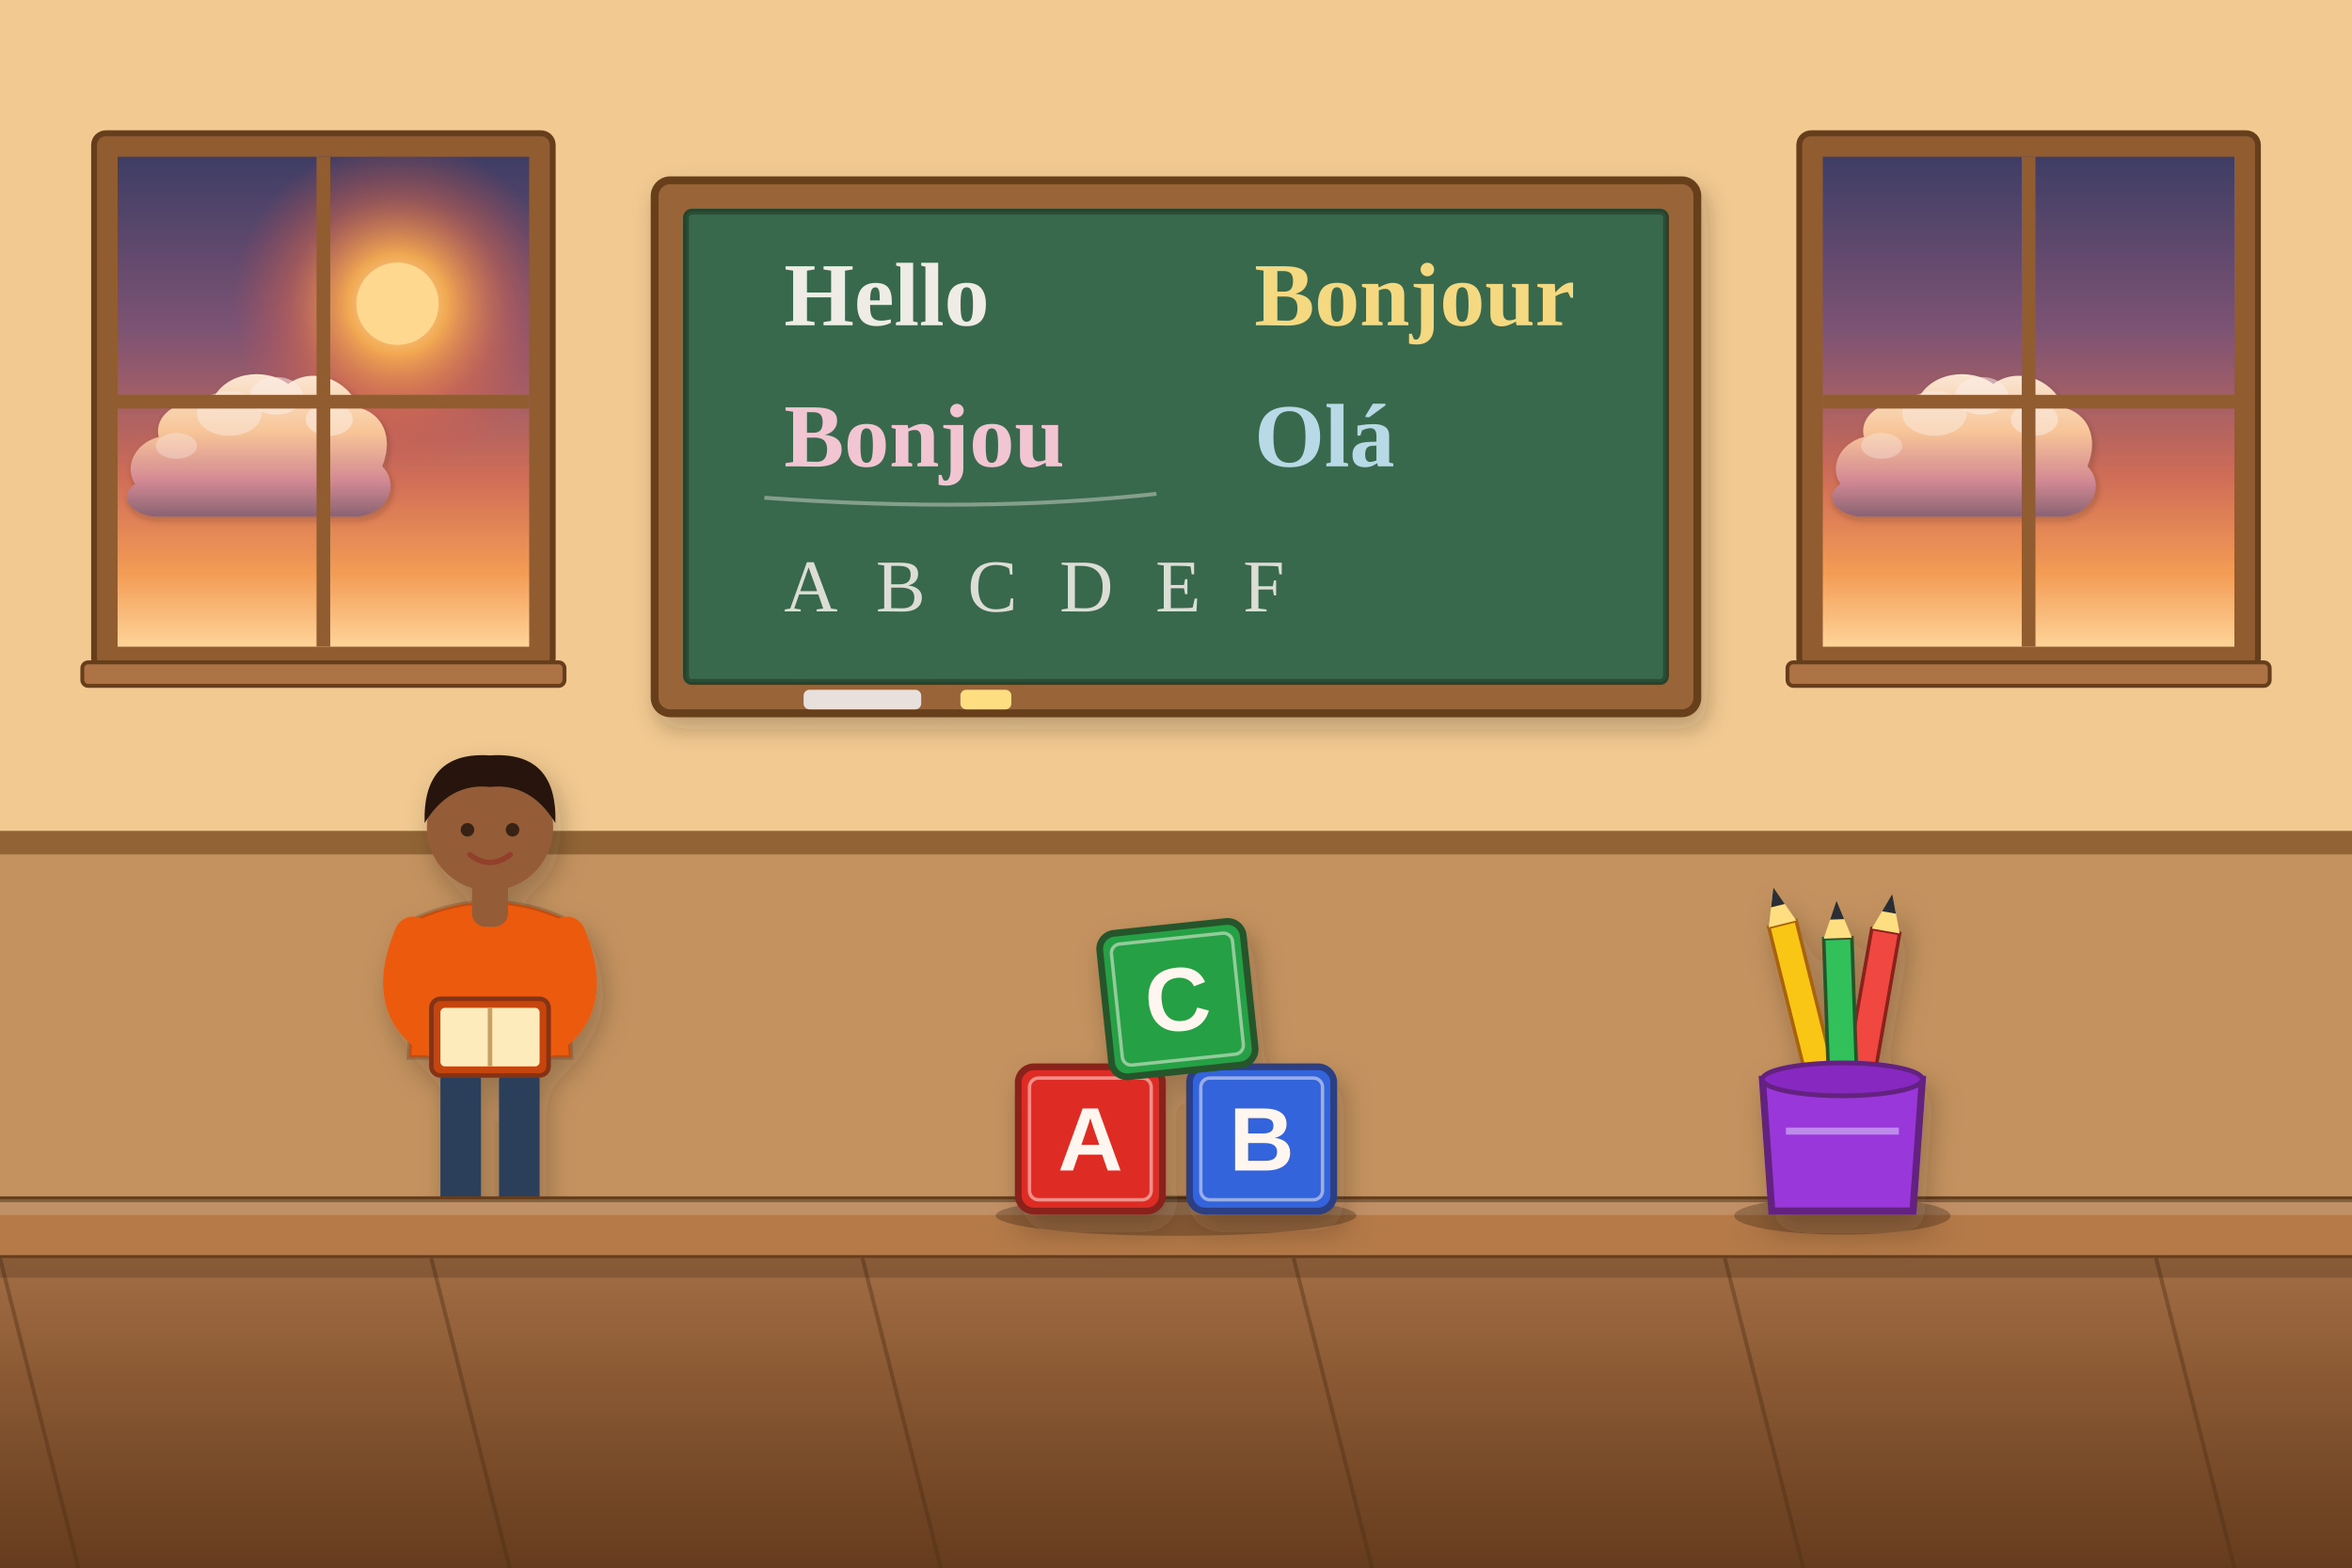
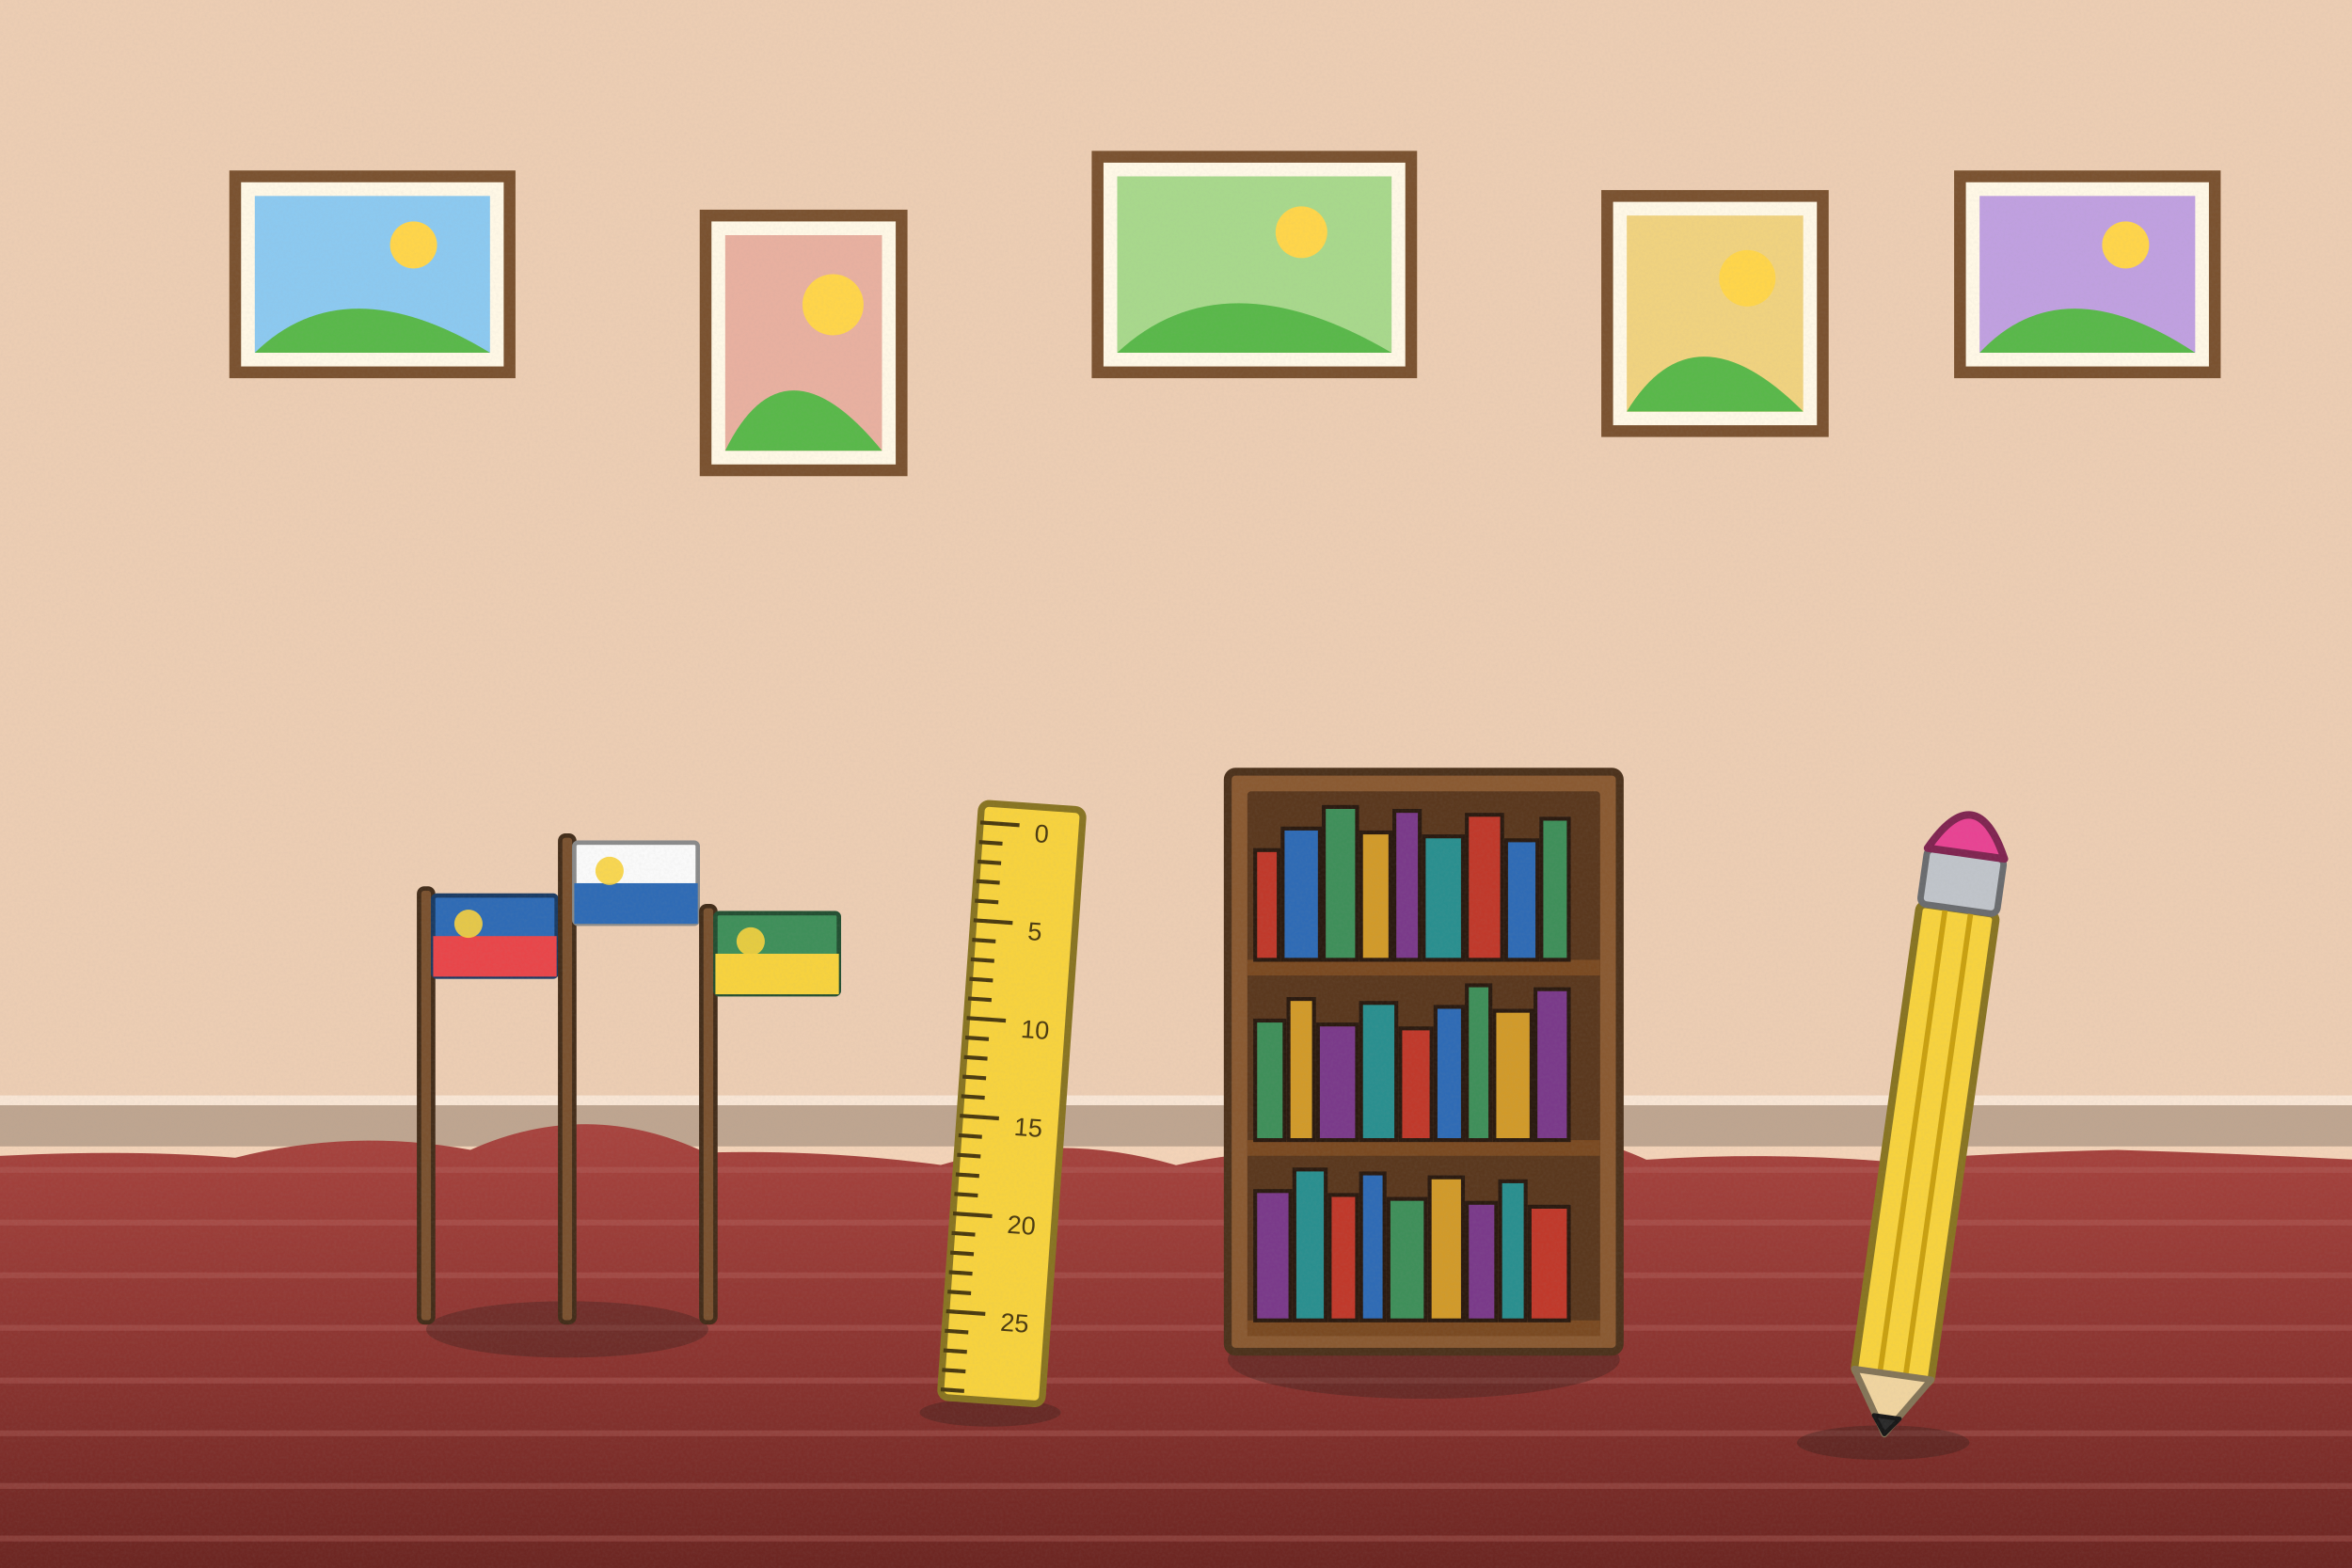
<svg xmlns="http://www.w3.org/2000/svg" viewBox="0 0 1200 800" width="1200" height="800">
  <defs>
-     <filter id="ghibliPaper" x="0%" y="0%" width="100%" height="100%">
-       <feTurbulence type="fractalNoise" baseFrequency="0.04" numOctaves="3" result="noise" seed="42" />
-       <feColorMatrix type="matrix" values="1 0 0 0 0  0 1 0 0 0  0 0 1 0 0  0 0 0 0.035 0" in="noise" result="coloredNoise" />
-       <feComposite operator="in" in2="SourceGraphic" />
-     </filter>
-     <filter id="softGlow" x="-20%" y="-20%" width="140%" height="140%">
-       <feGaussianBlur stdDeviation="8" result="blur" />
-       <feComposite in="SourceGraphic" in2="blur" operator="over" />
-     </filter>
-     <filter id="dropShadow" x="-20%" y="-20%" width="140%" height="140%">
-       <feDropShadow dx="3" dy="6" stdDeviation="6" flood-color="#141e28" flood-opacity="0.28" />
-     </filter>
-     <linearGradient id="skyDay" x1="0" y1="0" x2="0" y2="1">
-       <stop offset="0%" stop-color="#236ca7" />
-       <stop offset="35%" stop-color="#5fa3d6" />
-       <stop offset="70%" stop-color="#b8e1f2" />
-       <stop offset="100%" stop-color="#fdf3dc" />
-     </linearGradient>
-     <linearGradient id="skySunset" x1="0" y1="0" x2="0" y2="1">
-       <stop offset="0%" stop-color="#31396b" />
-       <stop offset="35%" stop-color="#73507b" />
-       <stop offset="65%" stop-color="#cb6b5c" />
-       <stop offset="85%" stop-color="#f29e5a" />
-       <stop offset="100%" stop-color="#fedaa2" />
-     </linearGradient>
-     <linearGradient id="skyDusk" x1="0" y1="0" x2="0" y2="1">
-       <stop offset="0%" stop-color="#121832" />
-       <stop offset="40%" stop-color="#262f56" />
-       <stop offset="70%" stop-color="#4e3d64" />
-       <stop offset="90%" stop-color="#915264" />
-       <stop offset="100%" stop-color="#d6846c" />
-     </linearGradient>
-     <linearGradient id="cloudBodyDay" x1="0" y1="0" x2="0" y2="1">
-       <stop offset="0%" stop-color="#ffffff" />
-       <stop offset="45%" stop-color="#fcf8f0" />
-       <stop offset="80%" stop-color="#d9e4ec" />
-       <stop offset="100%" stop-color="#b6c8d7" />
-     </linearGradient>
-     <linearGradient id="cloudBodySunset" x1="0" y1="0" x2="0" y2="1">
-       <stop offset="0%" stop-color="#fff5e6" />
-       <stop offset="40%" stop-color="#fbd0a5" />
-       <stop offset="75%" stop-color="#cf8ca0" />
-       <stop offset="100%" stop-color="#7e607c" />
-     </linearGradient>
-     <radialGradient id="sunGlowDay" cx="50%" cy="50%" r="50%">
-       <stop offset="0%" stop-color="#fffced" stop-opacity="1" />
-       <stop offset="35%" stop-color="#ffebaa" stop-opacity="0.85" />
-       <stop offset="70%" stop-color="#ffd573" stop-opacity="0.35" />
-       <stop offset="100%" stop-color="#ffd573" stop-opacity="0" />
-     </radialGradient>
-     <radialGradient id="sunGlowSunset" cx="50%" cy="50%" r="50%">
-       <stop offset="0%" stop-color="#fff8db" stop-opacity="1" />
-       <stop offset="30%" stop-color="#ffb753" stop-opacity="0.9" />
-       <stop offset="65%" stop-color="#f46e45" stop-opacity="0.4" />
-       <stop offset="100%" stop-color="#e04a43" stop-opacity="0" />
-     </radialGradient>
-     <linearGradient id="hillDistant" x1="0" y1="0" x2="0" y2="1">
-       <stop offset="0%" stop-color="#6e94a8" />
-       <stop offset="100%" stop-color="#93b9c7" />
-     </linearGradient>
-     <linearGradient id="hillMid" x1="0" y1="0" x2="0" y2="1">
-       <stop offset="0%" stop-color="#4a7c4f" />
-       <stop offset="50%" stop-color="#3c6a40" />
-       <stop offset="100%" stop-color="#2d5231" />
-     </linearGradient>
-     <linearGradient id="hillNear" x1="0" y1="0" x2="0" y2="1">
-       <stop offset="0%" stop-color="#699e4c" />
-       <stop offset="60%" stop-color="#4c7e33" />
-       <stop offset="100%" stop-color="#2f5720" />
-     </linearGradient>
-     <linearGradient id="woodTone" x1="0" y1="0" x2="0" y2="1">
-       <stop offset="0%" stop-color="#9c6d48" />
-       <stop offset="50%" stop-color="#784f30" />
-       <stop offset="100%" stop-color="#55341c" />
-     </linearGradient>
-     <linearGradient id="brassTone" x1="0" y1="0" x2="1" y2="1">
-       <stop offset="0%" stop-color="#ffe699" />
-       <stop offset="35%" stop-color="#d9a536" />
-       <stop offset="70%" stop-color="#996c14" />
-       <stop offset="100%" stop-color="#5e4007" />
+     <linearGradient id="woodTone" x1="0" y1="0" x2="1" y2="0">
+       <stop offset="0" stop-color="#a77649" />
+       <stop offset=".5" stop-color="#7d5231" />
+       <stop offset="1" stop-color="#5a381e" />
    </linearGradient>
    <linearGradient id="stoneTone" x1="0" y1="0" x2="0" y2="1">
-       <stop offset="0%" stop-color="#c5beb3" />
-       <stop offset="60%" stop-color="#999184" />
-       <stop offset="100%" stop-color="#6c6458" />
+       <stop offset="0" stop-color="#c5beb3" />
+       <stop offset="1" stop-color="#7c7468" />
    </linearGradient>
-     <linearGradient id="waterTone" x1="0" y1="0" x2="0" y2="1">
-       <stop offset="0%" stop-color="#47a5be" />
-       <stop offset="50%" stop-color="#2a7796" />
-       <stop offset="100%" stop-color="#144d6a" />
+     <filter id="softShadow" x="-20%" y="-20%" width="140%" height="140%">
+       <feDropShadow dx="2" dy="5" stdDeviation="4" flood-color="#1b1a14" flood-opacity=".25" />
+     </filter>
+     <filter id="grain" x="0" y="0" width="100%" height="100%">
+       <feTurbulence type="fractalNoise" baseFrequency=".7" numOctaves="2" seed="11" />
+       <feColorMatrix type="matrix" values="0 0 0 0 .34  0 0 0 0 .34  0 0 0 0 .32  0 0 0 .22 -.07" />
+     </filter>
+     <linearGradient id="gndG" x1="0" y1="0" x2="0" y2="1">
+       <stop offset="0" stop-color="#a8443f" />
+       <stop offset=".5" stop-color="#8a3430" />
+       <stop offset="1" stop-color="#66231f" />
    </linearGradient>
  </defs>
-   <rect width="1200" height="800" fill="#f0cf9a" />
-   <rect x="0" y="430" width="1200" height="190" fill="#b68a5c" opacity="0.85" />
-   <rect x="0" y="424" width="1200" height="12" fill="#8a6338" />
-   <rect x="48" y="68" width="234" height="274" rx="6" fill="#8a5a33" stroke="#5b3a1d" stroke-width="3" />
-   <clipPath id="wclip1">
-     <rect x="60" y="80" width="210" height="250" />
-   </clipPath>
-   <g clip-path="url(#wclip1)">
-     <rect x="60" y="80" width="210" height="250" fill="url(#skySunset)" />
-     <circle cx="202.8" cy="155" r="84" fill="url(#sunGlowSunset)" />
-     <circle cx="202.8" cy="155" r="21" fill="#ffdf99" />
-     <g transform="translate(123,235) scale(0.3)">
-       <g transform="translate(0, 0) scale(1)" opacity="0.95">
-         <path d="M-180,40        C-200,10 -180,-30 -140,-40        C-150,-80 -100,-110 -50,-100        C-30,-150 40,-160 80,-130        C120,-160 180,-140 200,-90        C240,-80 260,-40 240,10        C270,40 250,90 200,95        L-150,95        C-190,90 -210,60 -180,40 Z" fill="url(#cloudBodySunset)" filter="url(#dropShadow)" />
-         <ellipse cx="60" cy="-110" rx="45" ry="32" fill="#ffffff" opacity="0.55" />
-         <ellipse cx="-20" cy="-80" rx="55" ry="38" fill="#ffffff" opacity="0.45" />
-         <ellipse cx="150" cy="-70" rx="40" ry="28" fill="#ffffff" opacity="0.5" />
-         <ellipse cx="-110" cy="-25" rx="35" ry="22" fill="#ffffff" opacity="0.35" />
-       </g>
+   <rect width="1200" height="800" fill="#f3d3b8" />
+   <rect x="0" y="0" width="1200" height="585" fill="#e0c2a9" opacity=".35" />
+   <rect x="0" y="563" width="1200" height="22" fill="#bea590" />
+   <rect x="0" y="559" width="1200" height="5" fill="#f8e5d4" />
+   <g>
+     <rect x="120" y="90" width="140" height="100" fill="#fff8e6" stroke="#7a5230" stroke-width="6" />
+     <rect x="130" y="100" width="120" height="80" fill="#8cc9f0" />
+     <circle cx="211" cy="125" r="12" fill="#ffd54a" />
+     <path d="M130,180 Q176,135 250,180 Z" fill="#59b84a" />
+     <rect x="360" y="110" width="100" height="130" fill="#fff8e6" stroke="#7a5230" stroke-width="6" />
+     <rect x="370" y="120" width="80" height="110" fill="#e8b0a0" />
+     <circle cx="425" cy="155.5" r="15.6" fill="#ffd54a" />
+     <path d="M370,230 Q400,168.5 450,230 Z" fill="#59b84a" />
+     <rect x="560" y="80" width="160" height="110" fill="#fff8e6" stroke="#7a5230" stroke-width="6" />
+     <rect x="570" y="90" width="140" height="90" fill="#a8d88c" />
+     <circle cx="664" cy="118.5" r="13.2" fill="#ffd54a" />
+     <path d="M570,180 Q624,129.5 710,180 Z" fill="#59b84a" />
+     <rect x="820" y="100" width="110" height="120" fill="#fff8e6" stroke="#7a5230" stroke-width="6" />
+     <rect x="830" y="110" width="90" height="100" fill="#f0d27f" />
+     <circle cx="891.5" cy="142" r="14.4" fill="#ffd54a" />
+     <path d="M830,210 Q864,154 920,210 Z" fill="#59b84a" />
+     <rect x="1000" y="90" width="130" height="100" fill="#fff8e6" stroke="#7a5230" stroke-width="6" />
+     <rect x="1010" y="100" width="110" height="80" fill="#c0a0e0" />
+     <circle cx="1084.5" cy="125" r="12" fill="#ffd54a" />
+     <path d="M1010,180 Q1052,135 1120,180 Z" fill="#59b84a" />
+   </g>
+   <g>
+     <path d="M-20,591 Q60,585.8 120,590.8 Q180,575.6 240,586.8 Q300,559.9 360,588.2 Q420,586.5 480,594.5 Q540,577 600,594.6 Q660,581.5 720,591.8 Q780,564.3 840,591.8 Q900,587.8 960,592.5 Q1020,588.2 1080,586.8 Q1140,588.6 1200,591.7 Q1260,573 1320,590.6 L1240,820 L-20,820 Z" fill="url(#gndG)" />
+     <line x1="-10" y1="597" x2="1210" y2="597" stroke="#b86662" stroke-width="3" opacity=".35" />
+     <line x1="-10" y1="623.9" x2="1210" y2="623.9" stroke="#b86662" stroke-width="3" opacity=".35" />
+     <line x1="-10" y1="650.8" x2="1210" y2="650.8" stroke="#b86662" stroke-width="3" opacity=".35" />
+     <line x1="-10" y1="677.6" x2="1210" y2="677.6" stroke="#b86662" stroke-width="3" opacity=".35" />
+     <line x1="-10" y1="704.5" x2="1210" y2="704.5" stroke="#b86662" stroke-width="3" opacity=".35" />
+     <line x1="-10" y1="731.4" x2="1210" y2="731.4" stroke="#b86662" stroke-width="3" opacity=".35" />
+     <line x1="-10" y1="758.3" x2="1210" y2="758.3" stroke="#b86662" stroke-width="3" opacity=".35" />
+     <line x1="-10" y1="785.1" x2="1210" y2="785.1" stroke="#b86662" stroke-width="3" opacity=".35" />
+   </g>
+   <g transform="translate(289.4,678.4) scale(0.9)">
+     <ellipse cx="0" cy="0" rx="80" ry="16" fill="#1b1a14" opacity="0.28" />
+     <rect x="-84" y="-250" width="8" height="246" rx="3" fill="#7a5230" stroke="#432d1a" stroke-width="2.5" />
+     <rect x="-76" y="-246" width="70" height="46" rx="2" fill="#2f6bb5" stroke="#1a3b64" stroke-width="2.5" />
+     <rect x="-76" y="-223" width="70" height="23" rx="0" fill="#e8464a" stroke="#802729" stroke-width="0" />
+     <circle cx="-56" cy="-230" r="8" fill="#f7d23e" opacity=".9" />
+     <rect x="-4" y="-280" width="8" height="276" rx="3" fill="#7a5230" stroke="#432d1a" stroke-width="2.5" />
+     <rect x="4" y="-276" width="70" height="46" rx="2" fill="#fafafa" stroke="#8a8a8a" stroke-width="2.5" />
+     <rect x="4" y="-253" width="70" height="23" rx="0" fill="#2f6bb5" stroke="#1a3b64" stroke-width="0" />
+     <circle cx="24" cy="-260" r="8" fill="#f7d23e" opacity=".9" />
+     <rect x="76" y="-240" width="8" height="236" rx="3" fill="#7a5230" stroke="#432d1a" stroke-width="2.5" />
+     <rect x="84" y="-236" width="70" height="46" rx="2" fill="#3f8f5a" stroke="#234f32" stroke-width="2.5" />
+     <rect x="84" y="-213" width="70" height="23" rx="0" fill="#f7d23e" stroke="#887422" stroke-width="0" />
+     <circle cx="104" cy="-220" r="8" fill="#f7d23e" opacity=".9" />
+   </g>
+   <g transform="translate(726.4,693.8) scale(1)">
+     <ellipse cx="0" cy="0" rx="100" ry="20" fill="#1b1a14" opacity="0.28" />
+     <rect x="-100" y="-300" width="200" height="296" rx="4" fill="#8a5a32" stroke="#4c321c" stroke-width="4" />
+     <rect x="-90" y="-290" width="180" height="276" rx="2" fill="#5a381e" stroke="#321f11" stroke-width="0" />
+     <rect x="-90" y="-204" width="180" height="8" fill="#7a4a22" />
+     <rect x="-86" y="-260" width="12" height="56" fill="#c0392b" stroke="#2a1a10" stroke-width="2" />
+     <rect x="-72" y="-271" width="19" height="67" fill="#2f6bb5" stroke="#2a1a10" stroke-width="2" />
+     <rect x="-51" y="-282" width="17" height="78" fill="#3f8f5a" stroke="#2a1a10" stroke-width="2" />
+     <rect x="-32" y="-269" width="15" height="65" fill="#d19a2a" stroke="#2a1a10" stroke-width="2" />
+     <rect x="-15" y="-280" width="13" height="76" fill="#7a3a8a" stroke="#2a1a10" stroke-width="2" />
+     <rect x="0" y="-267" width="20" height="63" fill="#2a8f8f" stroke="#2a1a10" stroke-width="2" />
+     <rect x="22" y="-278" width="18" height="74" fill="#c0392b" stroke="#2a1a10" stroke-width="2" />
+     <rect x="42" y="-265" width="16" height="61" fill="#2f6bb5" stroke="#2a1a10" stroke-width="2" />
+     <rect x="60" y="-276" width="14" height="72" fill="#3f8f5a" stroke="#2a1a10" stroke-width="2" />
+     <rect x="-90" y="-112" width="180" height="8" fill="#7a4a22" />
+     <rect x="-86" y="-173" width="15" height="61" fill="#3f8f5a" stroke="#2a1a10" stroke-width="2" />
+     <rect x="-69" y="-184" width="13" height="72" fill="#d19a2a" stroke="#2a1a10" stroke-width="2" />
+     <rect x="-54" y="-171" width="20" height="59" fill="#7a3a8a" stroke="#2a1a10" stroke-width="2" />
+     <rect x="-32" y="-182" width="18" height="70" fill="#2a8f8f" stroke="#2a1a10" stroke-width="2" />
+     <rect x="-12" y="-169" width="16" height="57" fill="#c0392b" stroke="#2a1a10" stroke-width="2" />
+     <rect x="6" y="-180" width="14" height="68" fill="#2f6bb5" stroke="#2a1a10" stroke-width="2" />
+     <rect x="22" y="-191" width="12" height="79" fill="#3f8f5a" stroke="#2a1a10" stroke-width="2" />
+     <rect x="36" y="-178" width="19" height="66" fill="#d19a2a" stroke="#2a1a10" stroke-width="2" />
+     <rect x="57" y="-189" width="17" height="77" fill="#7a3a8a" stroke="#2a1a10" stroke-width="2" />
+     <rect x="-90" y="-20" width="180" height="8" fill="#7a4a22" />
+     <rect x="-86" y="-86" width="18" height="66" fill="#7a3a8a" stroke="#2a1a10" stroke-width="2" />
+     <rect x="-66" y="-97" width="16" height="77" fill="#2a8f8f" stroke="#2a1a10" stroke-width="2" />
+     <rect x="-48" y="-84" width="14" height="64" fill="#c0392b" stroke="#2a1a10" stroke-width="2" />
+     <rect x="-32" y="-95" width="12" height="75" fill="#2f6bb5" stroke="#2a1a10" stroke-width="2" />
+     <rect x="-18" y="-82" width="19" height="62" fill="#3f8f5a" stroke="#2a1a10" stroke-width="2" />
+     <rect x="3" y="-93" width="17" height="73" fill="#d19a2a" stroke="#2a1a10" stroke-width="2" />
+     <rect x="22" y="-80" width="15" height="60" fill="#7a3a8a" stroke="#2a1a10" stroke-width="2" />
+     <rect x="39" y="-91" width="13" height="71" fill="#2a8f8f" stroke="#2a1a10" stroke-width="2" />
+     <rect x="54" y="-78" width="20" height="58" fill="#c0392b" stroke="#2a1a10" stroke-width="2" />
+   </g>
+   <g transform="translate(505.2,720.8) scale(1)">
+     <ellipse cx="0" cy="0" rx="36" ry="7.2" fill="#1b1a14" opacity="0.28" />
+     <g transform="rotate(4)">
+       <rect x="-26" y="-310" width="52" height="304" rx="4" fill="#f7d23e" stroke="#887422" stroke-width="3.5" />
+       <line x1="-26" y1="-300" x2="-6" y2="-300" stroke="#4a3a10" stroke-width="2" />
+       <line x1="-26" y1="-290" x2="-14" y2="-290" stroke="#4a3a10" stroke-width="2" />
+       <line x1="-26" y1="-280" x2="-14" y2="-280" stroke="#4a3a10" stroke-width="2" />
+       <line x1="-26" y1="-270" x2="-14" y2="-270" stroke="#4a3a10" stroke-width="2" />
+       <line x1="-26" y1="-260" x2="-14" y2="-260" stroke="#4a3a10" stroke-width="2" />
+       <line x1="-26" y1="-250" x2="-6" y2="-250" stroke="#4a3a10" stroke-width="2" />
+       <line x1="-26" y1="-240" x2="-14" y2="-240" stroke="#4a3a10" stroke-width="2" />
+       <line x1="-26" y1="-230" x2="-14" y2="-230" stroke="#4a3a10" stroke-width="2" />
+       <line x1="-26" y1="-220" x2="-14" y2="-220" stroke="#4a3a10" stroke-width="2" />
+       <line x1="-26" y1="-210" x2="-14" y2="-210" stroke="#4a3a10" stroke-width="2" />
+       <line x1="-26" y1="-200" x2="-6" y2="-200" stroke="#4a3a10" stroke-width="2" />
+       <line x1="-26" y1="-190" x2="-14" y2="-190" stroke="#4a3a10" stroke-width="2" />
+       <line x1="-26" y1="-180" x2="-14" y2="-180" stroke="#4a3a10" stroke-width="2" />
+       <line x1="-26" y1="-170" x2="-14" y2="-170" stroke="#4a3a10" stroke-width="2" />
+       <line x1="-26" y1="-160" x2="-14" y2="-160" stroke="#4a3a10" stroke-width="2" />
+       <line x1="-26" y1="-150" x2="-6" y2="-150" stroke="#4a3a10" stroke-width="2" />
+       <line x1="-26" y1="-140" x2="-14" y2="-140" stroke="#4a3a10" stroke-width="2" />
+       <line x1="-26" y1="-130" x2="-14" y2="-130" stroke="#4a3a10" stroke-width="2" />
+       <line x1="-26" y1="-120" x2="-14" y2="-120" stroke="#4a3a10" stroke-width="2" />
+       <line x1="-26" y1="-110" x2="-14" y2="-110" stroke="#4a3a10" stroke-width="2" />
+       <line x1="-26" y1="-100" x2="-6" y2="-100" stroke="#4a3a10" stroke-width="2" />
+       <line x1="-26" y1="-90" x2="-14" y2="-90" stroke="#4a3a10" stroke-width="2" />
+       <line x1="-26" y1="-80" x2="-14" y2="-80" stroke="#4a3a10" stroke-width="2" />
+       <line x1="-26" y1="-70" x2="-14" y2="-70" stroke="#4a3a10" stroke-width="2" />
+       <line x1="-26" y1="-60" x2="-14" y2="-60" stroke="#4a3a10" stroke-width="2" />
+       <line x1="-26" y1="-50" x2="-6" y2="-50" stroke="#4a3a10" stroke-width="2" />
+       <line x1="-26" y1="-40" x2="-14" y2="-40" stroke="#4a3a10" stroke-width="2" />
+       <line x1="-26" y1="-30" x2="-14" y2="-30" stroke="#4a3a10" stroke-width="2" />
+       <line x1="-26" y1="-20" x2="-14" y2="-20" stroke="#4a3a10" stroke-width="2" />
+       <line x1="-26" y1="-10" x2="-14" y2="-10" stroke="#4a3a10" stroke-width="2" />
+       <text x="2" y="-292" font-family="Arial" font-size="13" fill="#4a3a10">0</text>
+       <text x="2" y="-242" font-family="Arial" font-size="13" fill="#4a3a10">5</text>
+       <text x="2" y="-192" font-family="Arial" font-size="13" fill="#4a3a10">10</text>
+       <text x="2" y="-142" font-family="Arial" font-size="13" fill="#4a3a10">15</text>
+       <text x="2" y="-92" font-family="Arial" font-size="13" fill="#4a3a10">20</text>
+       <text x="2" y="-42" font-family="Arial" font-size="13" fill="#4a3a10">25</text>
    </g>
  </g>
-   <line x1="165" y1="80" x2="165" y2="330" stroke="#8a5a33" stroke-width="7" />
-   <line x1="60" y1="205" x2="270" y2="205" stroke="#8a5a33" stroke-width="7" />
-   <rect x="42" y="338" width="246" height="12" rx="3" fill="#a77348" stroke="#5b3a1d" stroke-width="2" />
-   <rect x="918" y="68" width="234" height="274" rx="6" fill="#8a5a33" stroke="#5b3a1d" stroke-width="3" />
-   <clipPath id="wclip2">
-     <rect x="930" y="80" width="210" height="250" />
-   </clipPath>
-   <g clip-path="url(#wclip2)">
-     <rect x="930" y="80" width="210" height="250" fill="url(#skySunset)" />
-     <g transform="translate(993,235) scale(0.3)">
-       <g transform="translate(0, 0) scale(1)" opacity="0.95">
-         <path d="M-180,40        C-200,10 -180,-30 -140,-40        C-150,-80 -100,-110 -50,-100        C-30,-150 40,-160 80,-130        C120,-160 180,-140 200,-90        C240,-80 260,-40 240,10        C270,40 250,90 200,95        L-150,95        C-190,90 -210,60 -180,40 Z" fill="url(#cloudBodySunset)" filter="url(#dropShadow)" />
-         <ellipse cx="60" cy="-110" rx="45" ry="32" fill="#ffffff" opacity="0.55" />
-         <ellipse cx="-20" cy="-80" rx="55" ry="38" fill="#ffffff" opacity="0.45" />
-         <ellipse cx="150" cy="-70" rx="40" ry="28" fill="#ffffff" opacity="0.5" />
-         <ellipse cx="-110" cy="-25" rx="35" ry="22" fill="#ffffff" opacity="0.35" />
-       </g>
+   <g transform="translate(960.8,736.2) scale(1.1)">
+     <ellipse cx="0" cy="0" rx="40" ry="8" fill="#1b1a14" opacity="0.28" />
+     <g transform="rotate(8)">
+       <rect x="-18" y="-250" width="36" height="220" rx="3" fill="#f7d23e" stroke="#887422" stroke-width="3.5" />
+       <line x1="-6" y1="-250" x2="-6" y2="-32" stroke="#c9a010" stroke-width="2.5" />
+       <line x1="6" y1="-250" x2="6" y2="-32" stroke="#c9a010" stroke-width="2.5" />
+       <path d="M-18,-32 L0,-4 L18,-32 Z" fill="#f0d4a0" stroke="#847558" stroke-width="3" stroke-linejoin="round" stroke-linecap="round" />
+       <path d="M-6,-12 L0,-4 L6,-12 Z" fill="#2a2a2a" stroke="#171717" stroke-width="2" stroke-linejoin="round" stroke-linecap="round" />
+       <rect x="-18" y="-276" width="36" height="26" rx="3" fill="#c0c4ca" stroke="#6a6c6f" stroke-width="3" />
+       <path d="M-18,-276 Q0,-312 18,-276 Z" fill="#e84393" stroke="#802551" stroke-width="3.5" stroke-linejoin="round" stroke-linecap="round" />
    </g>
  </g>
-   <line x1="1035" y1="80" x2="1035" y2="330" stroke="#8a5a33" stroke-width="7" />
-   <line x1="930" y1="205" x2="1140" y2="205" stroke="#8a5a33" stroke-width="7" />
-   <rect x="912" y="338" width="246" height="12" rx="3" fill="#a77348" stroke="#5b3a1d" stroke-width="2" />
-   <g transform="translate(600, 228) scale(1)">
-     <g filter="url(#dropShadow)">
-       <rect x="-266" y="-136" width="532" height="272" rx="8" fill="#92643a" stroke="#5b3a1d" stroke-width="4" />
-       <rect x="-250" y="-120" width="500" height="240" rx="3" fill="#1f5f48" stroke="#14402f" stroke-width="3" />
-       <rect x="-250" y="-120" width="500" height="240" rx="3" fill="#ffffff" opacity="0.05" />
-       <text x="-200" y="-62" font-family="Georgia, 'Times New Roman', serif" font-weight="bold" font-size="46" fill="#f8fafc" opacity="0.95">Hello</text>
-       <text x="40" y="-62" font-family="Georgia, 'Times New Roman', serif" font-weight="bold" font-size="46" fill="#fde68a" opacity="0.95">Bonjour</text>
-       <text x="-200" y="10" font-family="Georgia, 'Times New Roman', serif" font-weight="bold" font-size="46" fill="#fbcfe8" opacity="0.95">Bonjou</text>
-       <text x="40" y="10" font-family="Georgia, 'Times New Roman', serif" font-weight="bold" font-size="46" fill="#bae6fd" opacity="0.95">Olá</text>
-       <text x="-200" y="84" font-family="Georgia, 'Times New Roman', serif" font-size="38" fill="#f8fafc" opacity="0.85" letter-spacing="6">A B C D E F</text>
-       <path d="M-210,26 Q-100,34 -10,24" stroke="#f8fafc" stroke-width="2" opacity="0.4" fill="none" />
-       <rect x="-190" y="124" width="60" height="10" rx="3" fill="#e5e7eb" />
-       <rect x="-110" y="124" width="26" height="10" rx="3" fill="#fde68a" />
-     </g>
-   </g>
-   <g transform="translate(250, 650) scale(1.15)" filter="url(#dropShadow)">
-     <ellipse cx="0" cy="4" rx="46" ry="9" fill="#000" opacity="0.22" />
-     <rect x="-22" y="-92" width="18" height="90" rx="6" fill="#1e3a5f" />
-     <rect x="4" y="-92" width="18" height="90" rx="6" fill="#1e3a5f" />
-     <ellipse cx="-14" cy="0" rx="17" ry="7" fill="#2a1f1a" />
-     <ellipse cx="14" cy="0" rx="17" ry="7" fill="#2a1f1a" />
-     <path d="M-36,-96 L-32,-158 Q0,-172 32,-158 L36,-96 Z" fill="#ea580c" stroke="rgba(0,0,0,.18)" stroke-width="2" />
-     <path d="M-34,-150 Q-50,-112 -14,-100" stroke="#ea580c" stroke-width="17" fill="none" stroke-linecap="round" />
-     <path d="M34,-150 Q50,-112 14,-100" stroke="#ea580c" stroke-width="17" fill="none" stroke-linecap="round" />
-     <rect x="-26" y="-122" width="52" height="34" rx="4" fill="#c2410c" stroke="#7c2d12" stroke-width="2" />
-     <rect x="-22" y="-118" width="44" height="26" rx="2" fill="#fef3c7" />
-     <line x1="0" y1="-118" x2="0" y2="-92" stroke="#c2a36b" stroke-width="2" />
-     <rect x="-8" y="-176" width="16" height="22" rx="6" fill="#8d5a3b" />
-     <circle cx="0" cy="-198" r="28" fill="#8d5a3b" />
-     <path d="M-29,-200 Q-30,-232 0,-230 Q30,-232 29,-200 Q18,-218 0,-216 Q-18,-218 -29,-200 Z" fill="#14110f" />
-     <circle cx="-10" cy="-197" r="3" fill="#2b1d14" />
-     <circle cx="10" cy="-197" r="3" fill="#2b1d14" />
-     <path d="M-9,-186 Q0,-179 9,-186" stroke="#8a3b2e" stroke-width="2.4" fill="none" stroke-linecap="round" />
-   </g>
-   <g>
-     <rect x="-20" y="612" width="1240" height="30" fill="#b07a4c" stroke="#5b3a1d" stroke-width="3" />
-     <rect x="-20" y="612" width="1240" height="8" fill="#ffffff" opacity="0.18" />
-     <rect x="-20" y="642" width="1240" height="170" fill="url(#woodTone)" />
-     <line x1="0" y1="642" x2="40" y2="800" stroke="#3f2815" stroke-width="2" opacity="0.4" />
-     <line x1="220" y1="642" x2="260" y2="800" stroke="#3f2815" stroke-width="2" opacity="0.4" />
-     <line x1="440" y1="642" x2="480" y2="800" stroke="#3f2815" stroke-width="2" opacity="0.4" />
-     <line x1="660" y1="642" x2="700" y2="800" stroke="#3f2815" stroke-width="2" opacity="0.4" />
-     <line x1="880" y1="642" x2="920" y2="800" stroke="#3f2815" stroke-width="2" opacity="0.4" />
-     <line x1="1100" y1="642" x2="1140" y2="800" stroke="#3f2815" stroke-width="2" opacity="0.4" />
-     <rect x="-20" y="642" width="1240" height="10" fill="#000" opacity="0.18" />
-   </g>
-   <g transform="translate(600, 618) scale(1.15)" filter="url(#dropShadow)">
-     <ellipse cx="0" cy="2" rx="80" ry="9" fill="#000" opacity="0.25" />
-     <rect x="-70" y="-64" width="64" height="64" rx="7" fill="#dc2626" stroke="#7f1d1d" stroke-width="3" />
-     <rect x="-65" y="-59" width="54" height="54" rx="4" fill="none" stroke="#ffffff" stroke-width="1.5" opacity="0.5" />
-     <text x="-38" y="-18" text-anchor="middle" font-family="Arial, Helvetica, sans-serif" font-weight="bold" font-size="40" fill="#ffffff">A</text>
-     <rect x="6" y="-64" width="64" height="64" rx="7" fill="#2563eb" stroke="#1e3a8a" stroke-width="3" />
-     <rect x="11" y="-59" width="54" height="54" rx="4" fill="none" stroke="#ffffff" stroke-width="1.5" opacity="0.5" />
-     <text x="38" y="-18" text-anchor="middle" font-family="Arial, Helvetica, sans-serif" font-weight="bold" font-size="40" fill="#ffffff">B</text>
-     <g transform="rotate(-6 0 -100)">
-       <rect x="-32" y="-126" width="64" height="64" rx="7" fill="#16a34a" stroke="#14532d" stroke-width="3" />
-       <rect x="-27" y="-121" width="54" height="54" rx="4" fill="none" stroke="#ffffff" stroke-width="1.5" opacity="0.5" />
-       <text x="0" y="-80" text-anchor="middle" font-family="Arial, Helvetica, sans-serif" font-weight="bold" font-size="40" fill="#ffffff">C</text>
-     </g>
-   </g>
-   <g transform="translate(940, 618) scale(1.2)" filter="url(#dropShadow)">
-     <ellipse cx="0" cy="2" rx="46" ry="8" fill="#000" opacity="0.25" />
-     <g transform="rotate(-14 -10 -60)">
-       <rect x="-16" y="-124" width="12" height="70" fill="#facc15" stroke="#a16207" stroke-width="1.5" />
-       <polygon points="-16,-124 -4,-124 -10,-140" fill="#fde68a" />
-       <polygon points="-13,-132 -7,-132 -10,-140" fill="#1f2937" />
-       <rect x="-16" y="-58" width="12" height="8" fill="#f9a8d4" />
-     </g>
-     <g transform="rotate(10 8 -60)">
-       <rect x="2" y="-120" width="12" height="66" fill="#ef4444" stroke="#7f1d1d" stroke-width="1.5" />
-       <polygon points="2,-120 14,-120 8,-136" fill="#fde68a" />
-       <polygon points="5,-128 11,-128 8,-136" fill="#1f2937" />
-     </g>
-     <g transform="rotate(-2 -2 -60)">
-       <rect x="-6" y="-116" width="12" height="64" fill="#22c55e" stroke="#14532d" stroke-width="1.5" />
-       <polygon points="-6,-116 6,-116 0,-132" fill="#fde68a" />
-       <polygon points="-3,-124 3,-124 0,-132" fill="#1f2937" />
-     </g>
-     <path d="M-34,-56 L-30,0 L30,0 L34,-56 Z" fill="#9333ea" stroke="#581c87" stroke-width="3" />
-     <ellipse cx="0" cy="-56" rx="34" ry="7" fill="#7e22ce" stroke="#581c87" stroke-width="2" />
-     <line x1="-24" y1="-34" x2="24" y2="-34" stroke="#c4b5fd" stroke-width="3" opacity="0.7" />
-   </g>
-   <rect width="1200" height="800" fill="#f97316" opacity="0.07" />
+   <rect x="-1" y="0" width="1202" height="800" filter="url(#grain)" opacity=".55" />
</svg>
